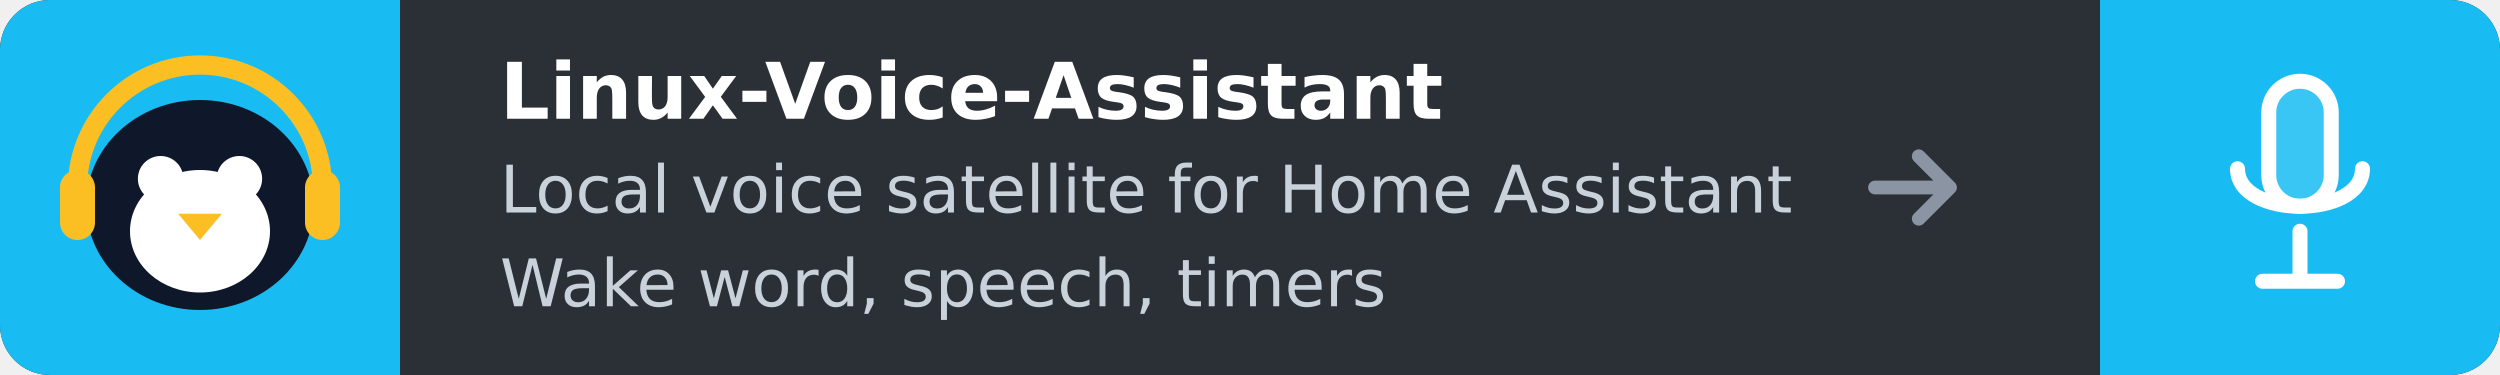
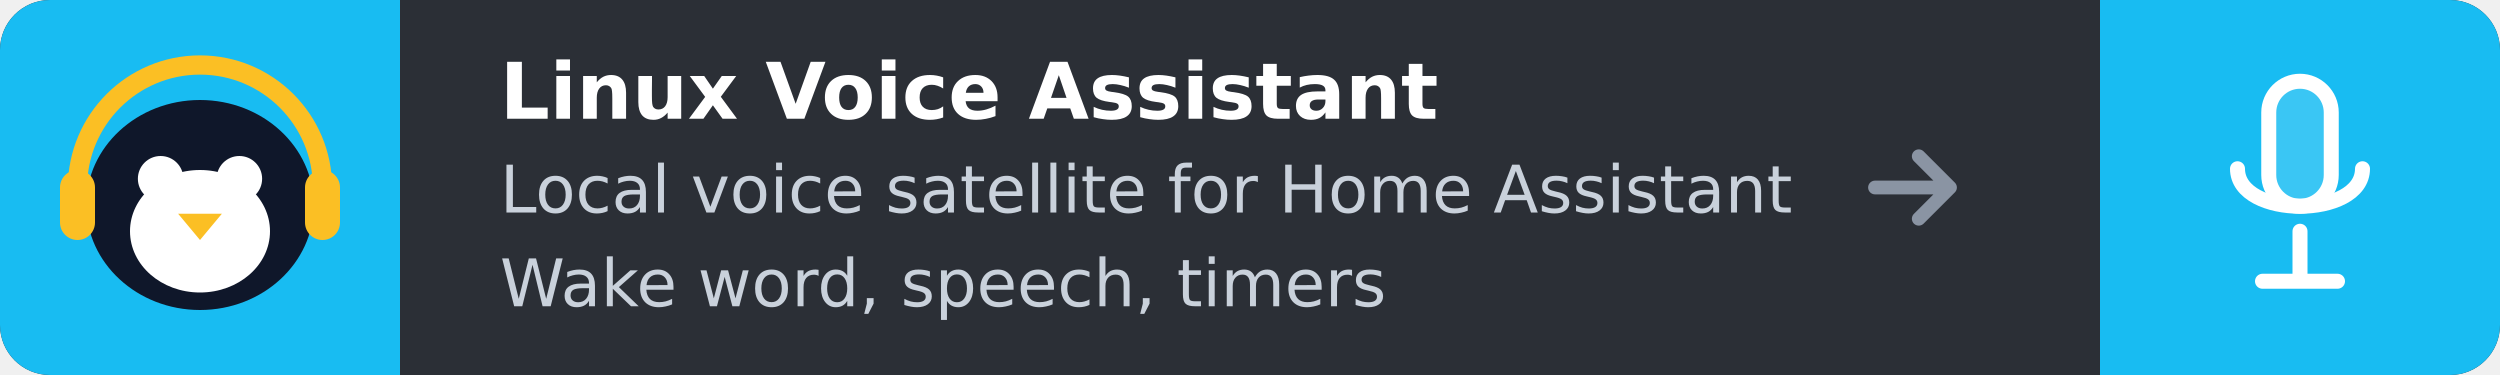
<svg xmlns="http://www.w3.org/2000/svg" width="400" height="60" viewBox="0 0 400 60" role="img" aria-label="Linux-Voice-Assistant: a local voice satellite for Home Assistant.">
  <defs>
    <clipPath id="round">
      <rect width="400" height="60" rx="8" />
    </clipPath>
  </defs>
  <g clip-path="url(#round)">
    <rect width="400" height="60" fill="#2b2f36" />
    <rect width="64" height="60" fill="#18bcf2" />
    <rect x="336" width="64" height="60" fill="#18bcf2" />
  </g>
  <g transform="translate(32 30) scale(1.4) translate(-18 -22)" fill="none" stroke-linecap="round" stroke-linejoin="round">
    <ellipse cx="18" cy="24" rx="13" ry="12" fill="#0f172a" />
    <ellipse cx="18" cy="27" rx="8" ry="7" fill="#fff" />
    <circle cx="13.5" cy="21" r="2.6" fill="#fff" />
    <circle cx="22.5" cy="21" r="2.6" fill="#fff" />
    <path d="M15.5 25l2.5 3 2.5-3z" fill="#fbbf24" stroke="none" />
    <path d="M4 22a14 14 0 0 1 28 0" stroke="#fbbf24" stroke-width="2.2" />
    <rect x="2" y="20" width="4" height="8" rx="2" fill="#fbbf24" stroke="none" />
    <rect x="30" y="20" width="4" height="8" rx="2" fill="#fbbf24" stroke="none" />
  </g>
  <g font-family="Verdana, DejaVu Sans, sans-serif" fill="#fff">
-     <text x="80" y="19" font-size="12.5" font-weight="700">Linux-Voice-Assistant</text>
+     <text x="80" y="19" font-size="12.5" font-weight="700">Linux Voice Assistant</text>
    <text x="80" y="34" font-size="10.5" fill="#c9d1db">Local voice satellite for Home Assistant</text>
    <text x="80" y="49" font-size="10.5" fill="#c9d1db">Wake word, speech, timers</text>
  </g>
  <g fill="none" stroke="#8a94a3" stroke-width="2.2" stroke-linecap="round" stroke-linejoin="round">
    <path d="M300 30 H312 M307 25 L312 30 L307 35" />
  </g>
  <g transform="translate(356 13)" fill="none" stroke="#fff" stroke-width="2.4" stroke-linecap="round" stroke-linejoin="round">
    <rect x="7" y="0" width="10" height="20" rx="5" fill="#fff" fill-opacity="0.15" />
    <path d="M2 14 C2 22 22 22 22 14" />
    <path d="M12 24 V32 M6 32 H18" />
  </g>
</svg>
